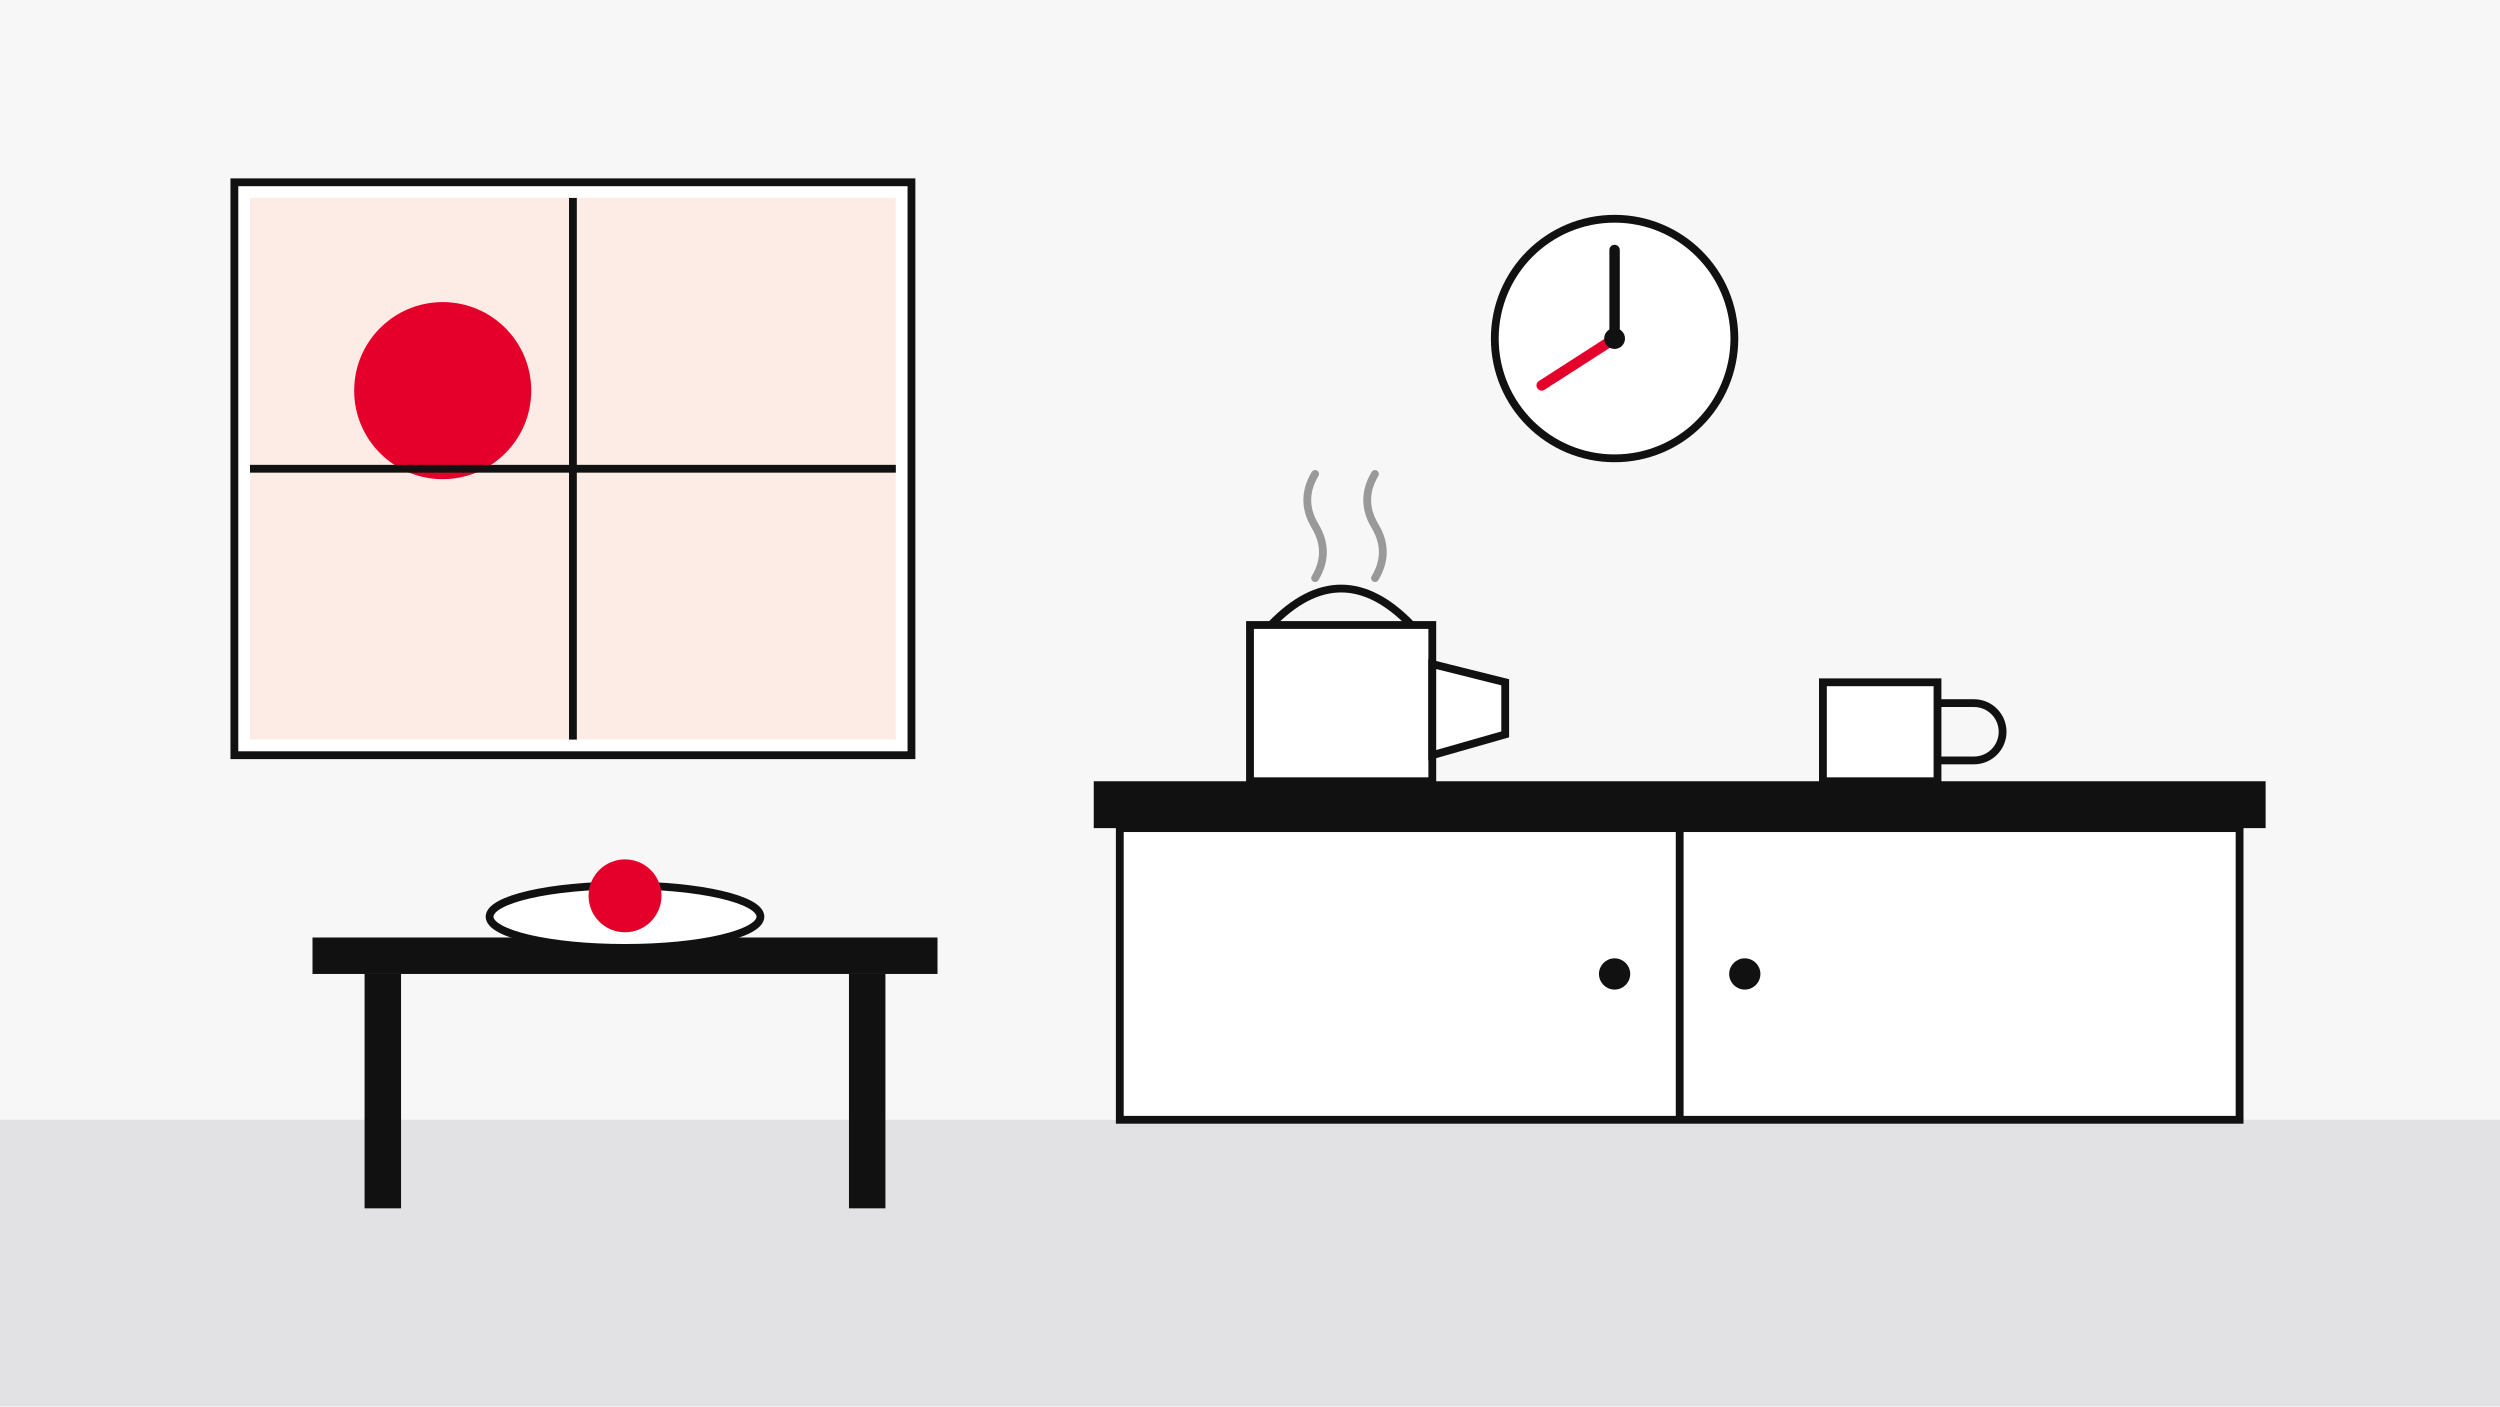
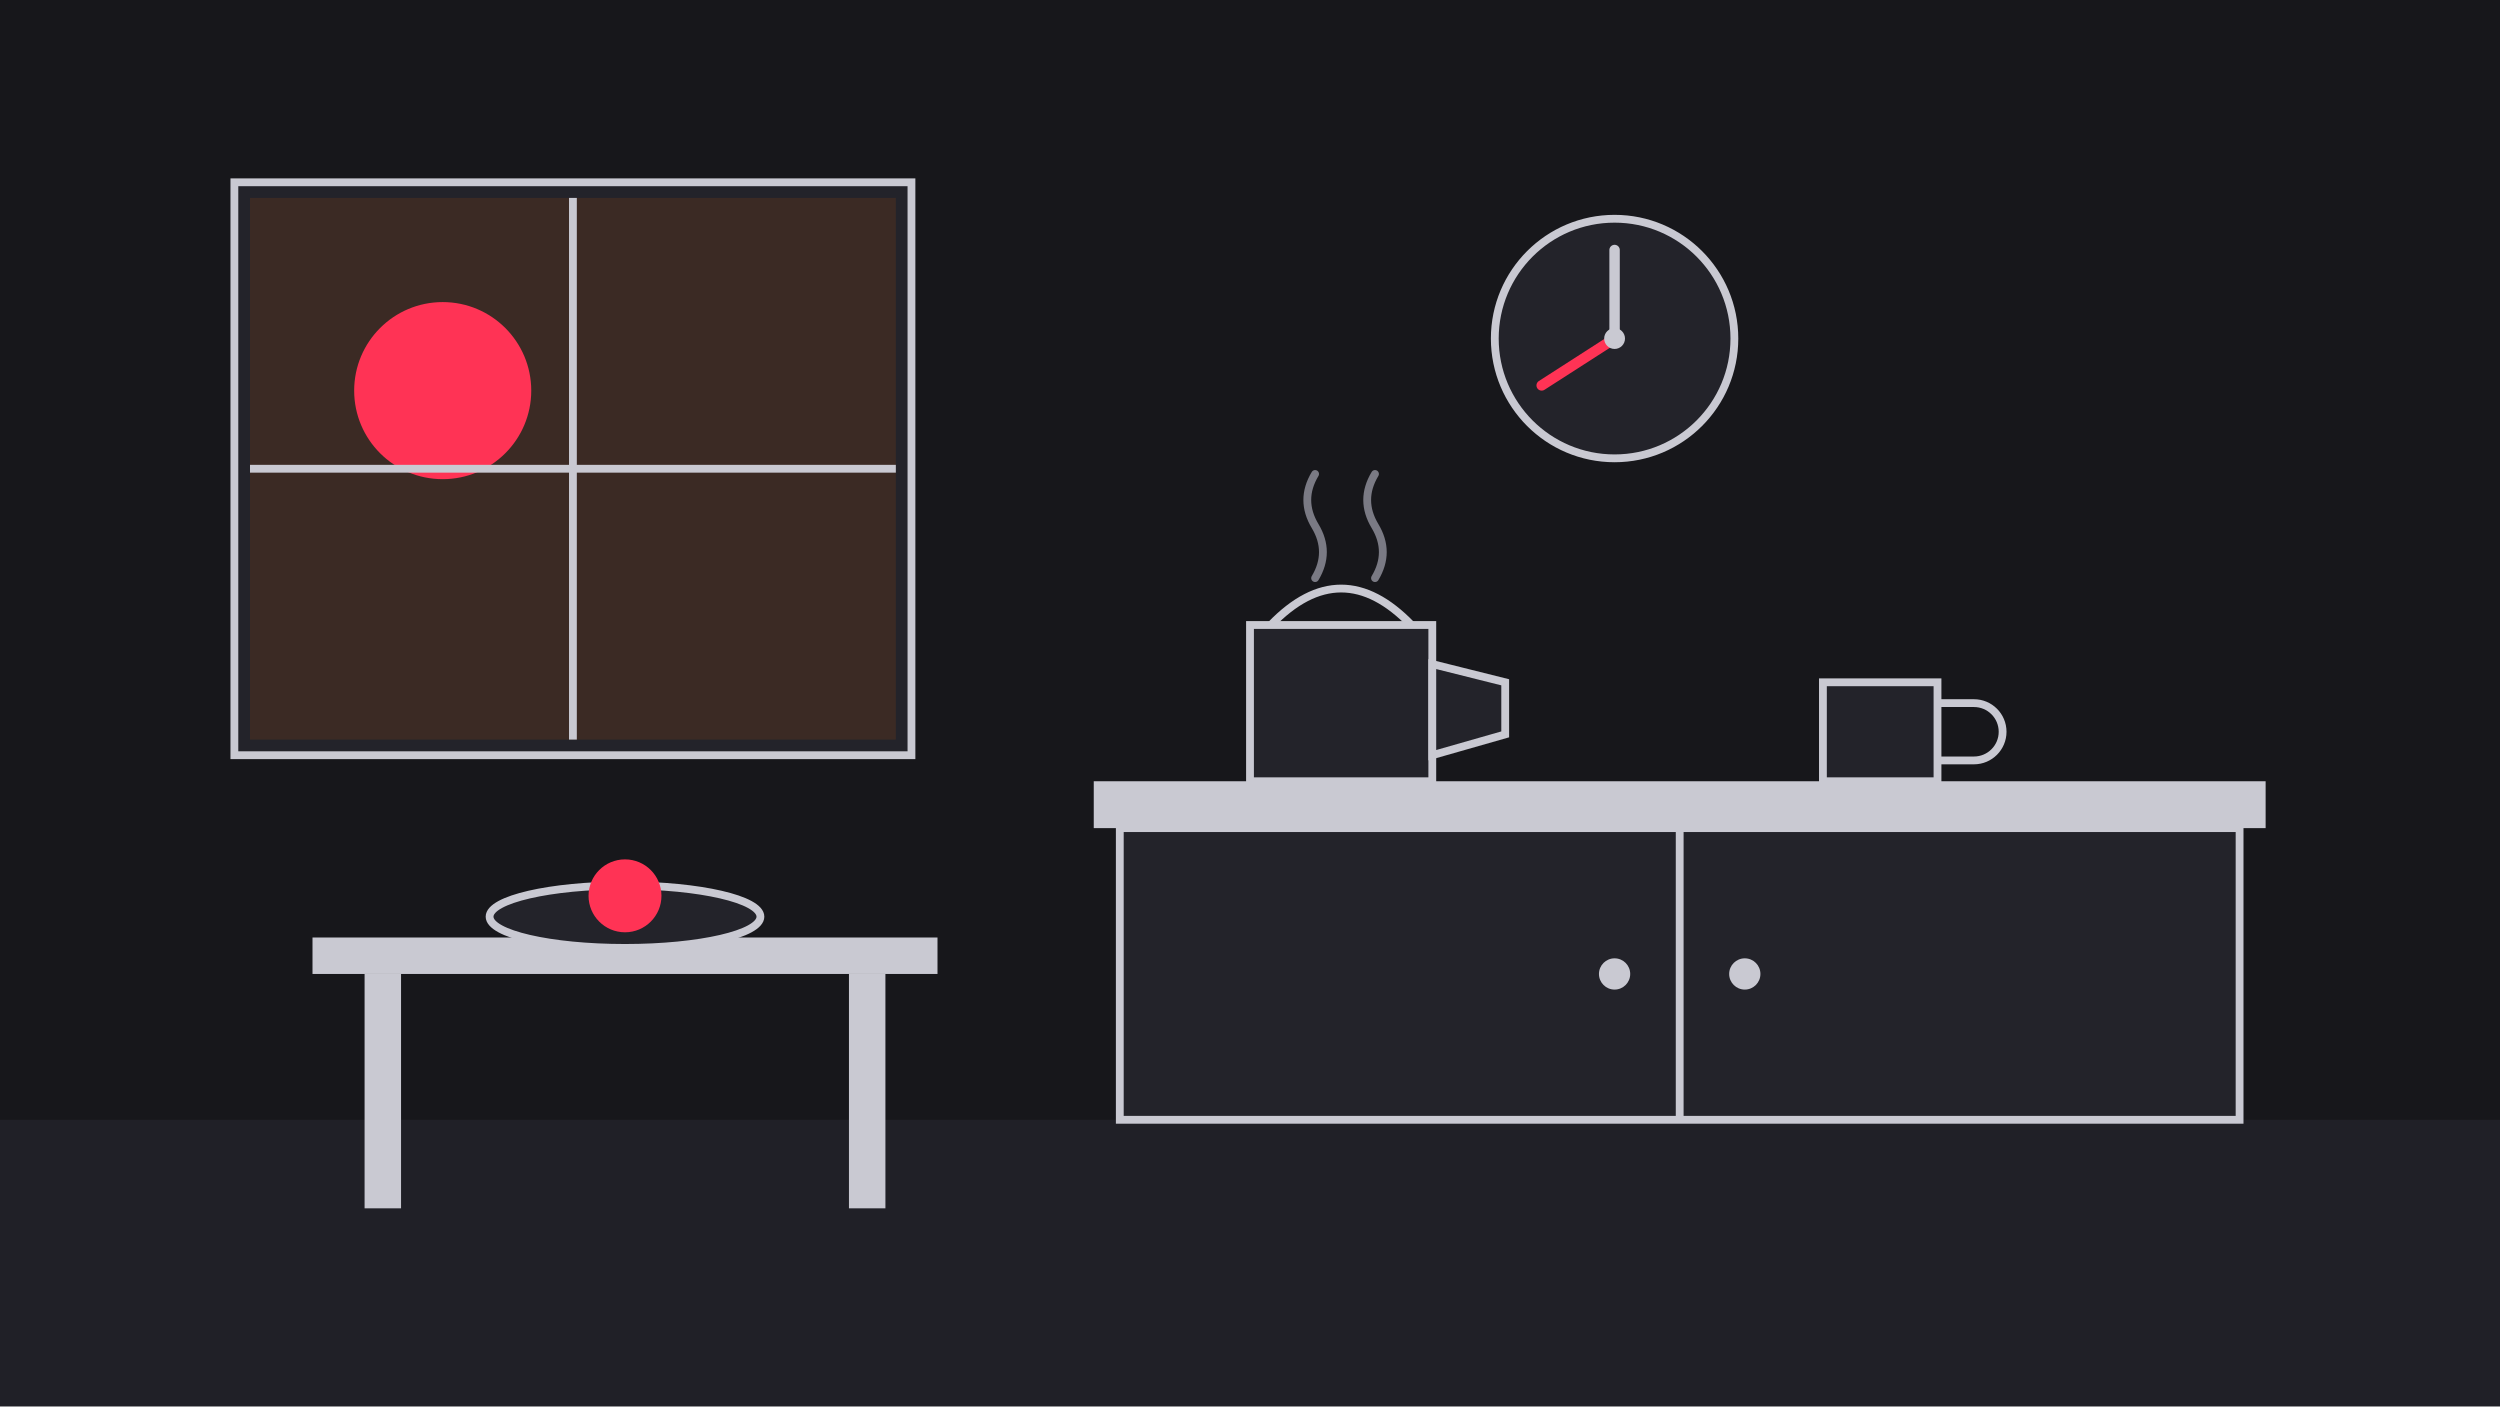
<svg xmlns="http://www.w3.org/2000/svg" viewBox="0 0 960 540" role="img" aria-label="清晨厨房插画">
-   <rect width="960" height="540" fill="#f7f7f8" />
-   <rect y="430" width="960" height="110" fill="#e2e2e4" />
-   <rect x="90" y="70" width="260" height="220" fill="#ffffff" stroke="#111111" stroke-width="3" />
-   <rect x="96" y="76" width="248" height="208" fill="#fdece5" />
-   <circle cx="170" cy="150" r="34" fill="#e4002b" />
-   <line x1="220" y1="76" x2="220" y2="284" stroke="#111111" stroke-width="3" />
-   <line x1="96" y1="180" x2="344" y2="180" stroke="#111111" stroke-width="3" />
-   <rect x="420" y="300" width="450" height="18" fill="#111111" />
-   <rect x="430" y="318" width="430" height="112" fill="#ffffff" stroke="#111111" stroke-width="3" />
-   <line x1="645" y1="318" x2="645" y2="430" stroke="#111111" stroke-width="3" />
-   <circle cx="620" cy="374" r="6" fill="#111111" />
-   <circle cx="670" cy="374" r="6" fill="#111111" />
-   <rect x="480" y="240" width="70" height="60" fill="#ffffff" stroke="#111111" stroke-width="3" />
-   <path d="M550 255 L578 262 L578 282 L550 290 Z" fill="#ffffff" stroke="#111111" stroke-width="3" />
-   <path d="M488 240 Q515 212 542 240" fill="none" stroke="#111111" stroke-width="3" />
-   <path d="M505 222 q6 -10 0 -20 q-6 -10 0 -20" fill="none" stroke="#999999" stroke-width="3" stroke-linecap="round" />
-   <path d="M528 222 q6 -10 0 -20 q-6 -10 0 -20" fill="none" stroke="#999999" stroke-width="3" stroke-linecap="round" />
-   <rect x="700" y="262" width="44" height="38" fill="#ffffff" stroke="#111111" stroke-width="3" />
-   <path d="M744 270 h14 a10 10 0 0 1 0 22 h-14" fill="none" stroke="#111111" stroke-width="3" />
-   <rect x="120" y="360" width="240" height="14" fill="#111111" />
-   <rect x="140" y="374" width="14" height="90" fill="#111111" />
-   <rect x="326" y="374" width="14" height="90" fill="#111111" />
-   <ellipse cx="240" cy="352" rx="52" ry="12" fill="#ffffff" stroke="#111111" stroke-width="3" />
-   <circle cx="240" cy="344" r="14" fill="#e4002b" />
-   <circle cx="620" cy="130" r="46" fill="#ffffff" stroke="#111111" stroke-width="3" />
-   <line x1="620" y1="130" x2="620" y2="96" stroke="#111111" stroke-width="4" stroke-linecap="round" />
-   <line x1="620" y1="130" x2="592" y2="148" stroke="#e4002b" stroke-width="4" stroke-linecap="round" />
-   <circle cx="620" cy="130" r="4" fill="#111111" />
+   <rect width="960" height="540" fill="#17171b" />
+   <rect y="430" width="960" height="110" fill="#202027" />
+   <rect x="90" y="70" width="260" height="220" fill="#23232a" stroke="#c9c9d2" stroke-width="3" />
+   <rect x="96" y="76" width="248" height="208" fill="#3b2a24" />
+   <circle cx="170" cy="150" r="34" fill="#ff3355" />
+   <line x1="220" y1="76" x2="220" y2="284" stroke="#c9c9d2" stroke-width="3" />
+   <line x1="96" y1="180" x2="344" y2="180" stroke="#c9c9d2" stroke-width="3" />
+   <rect x="420" y="300" width="450" height="18" fill="#c9c9d2" />
+   <rect x="430" y="318" width="430" height="112" fill="#23232a" stroke="#c9c9d2" stroke-width="3" />
+   <line x1="645" y1="318" x2="645" y2="430" stroke="#c9c9d2" stroke-width="3" />
+   <circle cx="620" cy="374" r="6" fill="#c9c9d2" />
+   <circle cx="670" cy="374" r="6" fill="#c9c9d2" />
+   <rect x="480" y="240" width="70" height="60" fill="#23232a" stroke="#c9c9d2" stroke-width="3" />
+   <path d="M550 255 L578 262 L578 282 L550 290 Z" fill="#23232a" stroke="#c9c9d2" stroke-width="3" />
+   <path d="M488 240 Q515 212 542 240" fill="none" stroke="#c9c9d2" stroke-width="3" />
+   <path d="M505 222 q6 -10 0 -20 q-6 -10 0 -20" fill="none" stroke="#7a7a84" stroke-width="3" stroke-linecap="round" />
+   <path d="M528 222 q6 -10 0 -20 q-6 -10 0 -20" fill="none" stroke="#7a7a84" stroke-width="3" stroke-linecap="round" />
+   <rect x="700" y="262" width="44" height="38" fill="#23232a" stroke="#c9c9d2" stroke-width="3" />
+   <path d="M744 270 h14 a10 10 0 0 1 0 22 h-14" fill="none" stroke="#c9c9d2" stroke-width="3" />
+   <rect x="120" y="360" width="240" height="14" fill="#c9c9d2" />
+   <rect x="140" y="374" width="14" height="90" fill="#c9c9d2" />
+   <rect x="326" y="374" width="14" height="90" fill="#c9c9d2" />
+   <ellipse cx="240" cy="352" rx="52" ry="12" fill="#23232a" stroke="#c9c9d2" stroke-width="3" />
+   <circle cx="240" cy="344" r="14" fill="#ff3355" />
+   <circle cx="620" cy="130" r="46" fill="#23232a" stroke="#c9c9d2" stroke-width="3" />
+   <line x1="620" y1="130" x2="620" y2="96" stroke="#c9c9d2" stroke-width="4" stroke-linecap="round" />
+   <line x1="620" y1="130" x2="592" y2="148" stroke="#ff3355" stroke-width="4" stroke-linecap="round" />
+   <circle cx="620" cy="130" r="4" fill="#c9c9d2" />
</svg>
